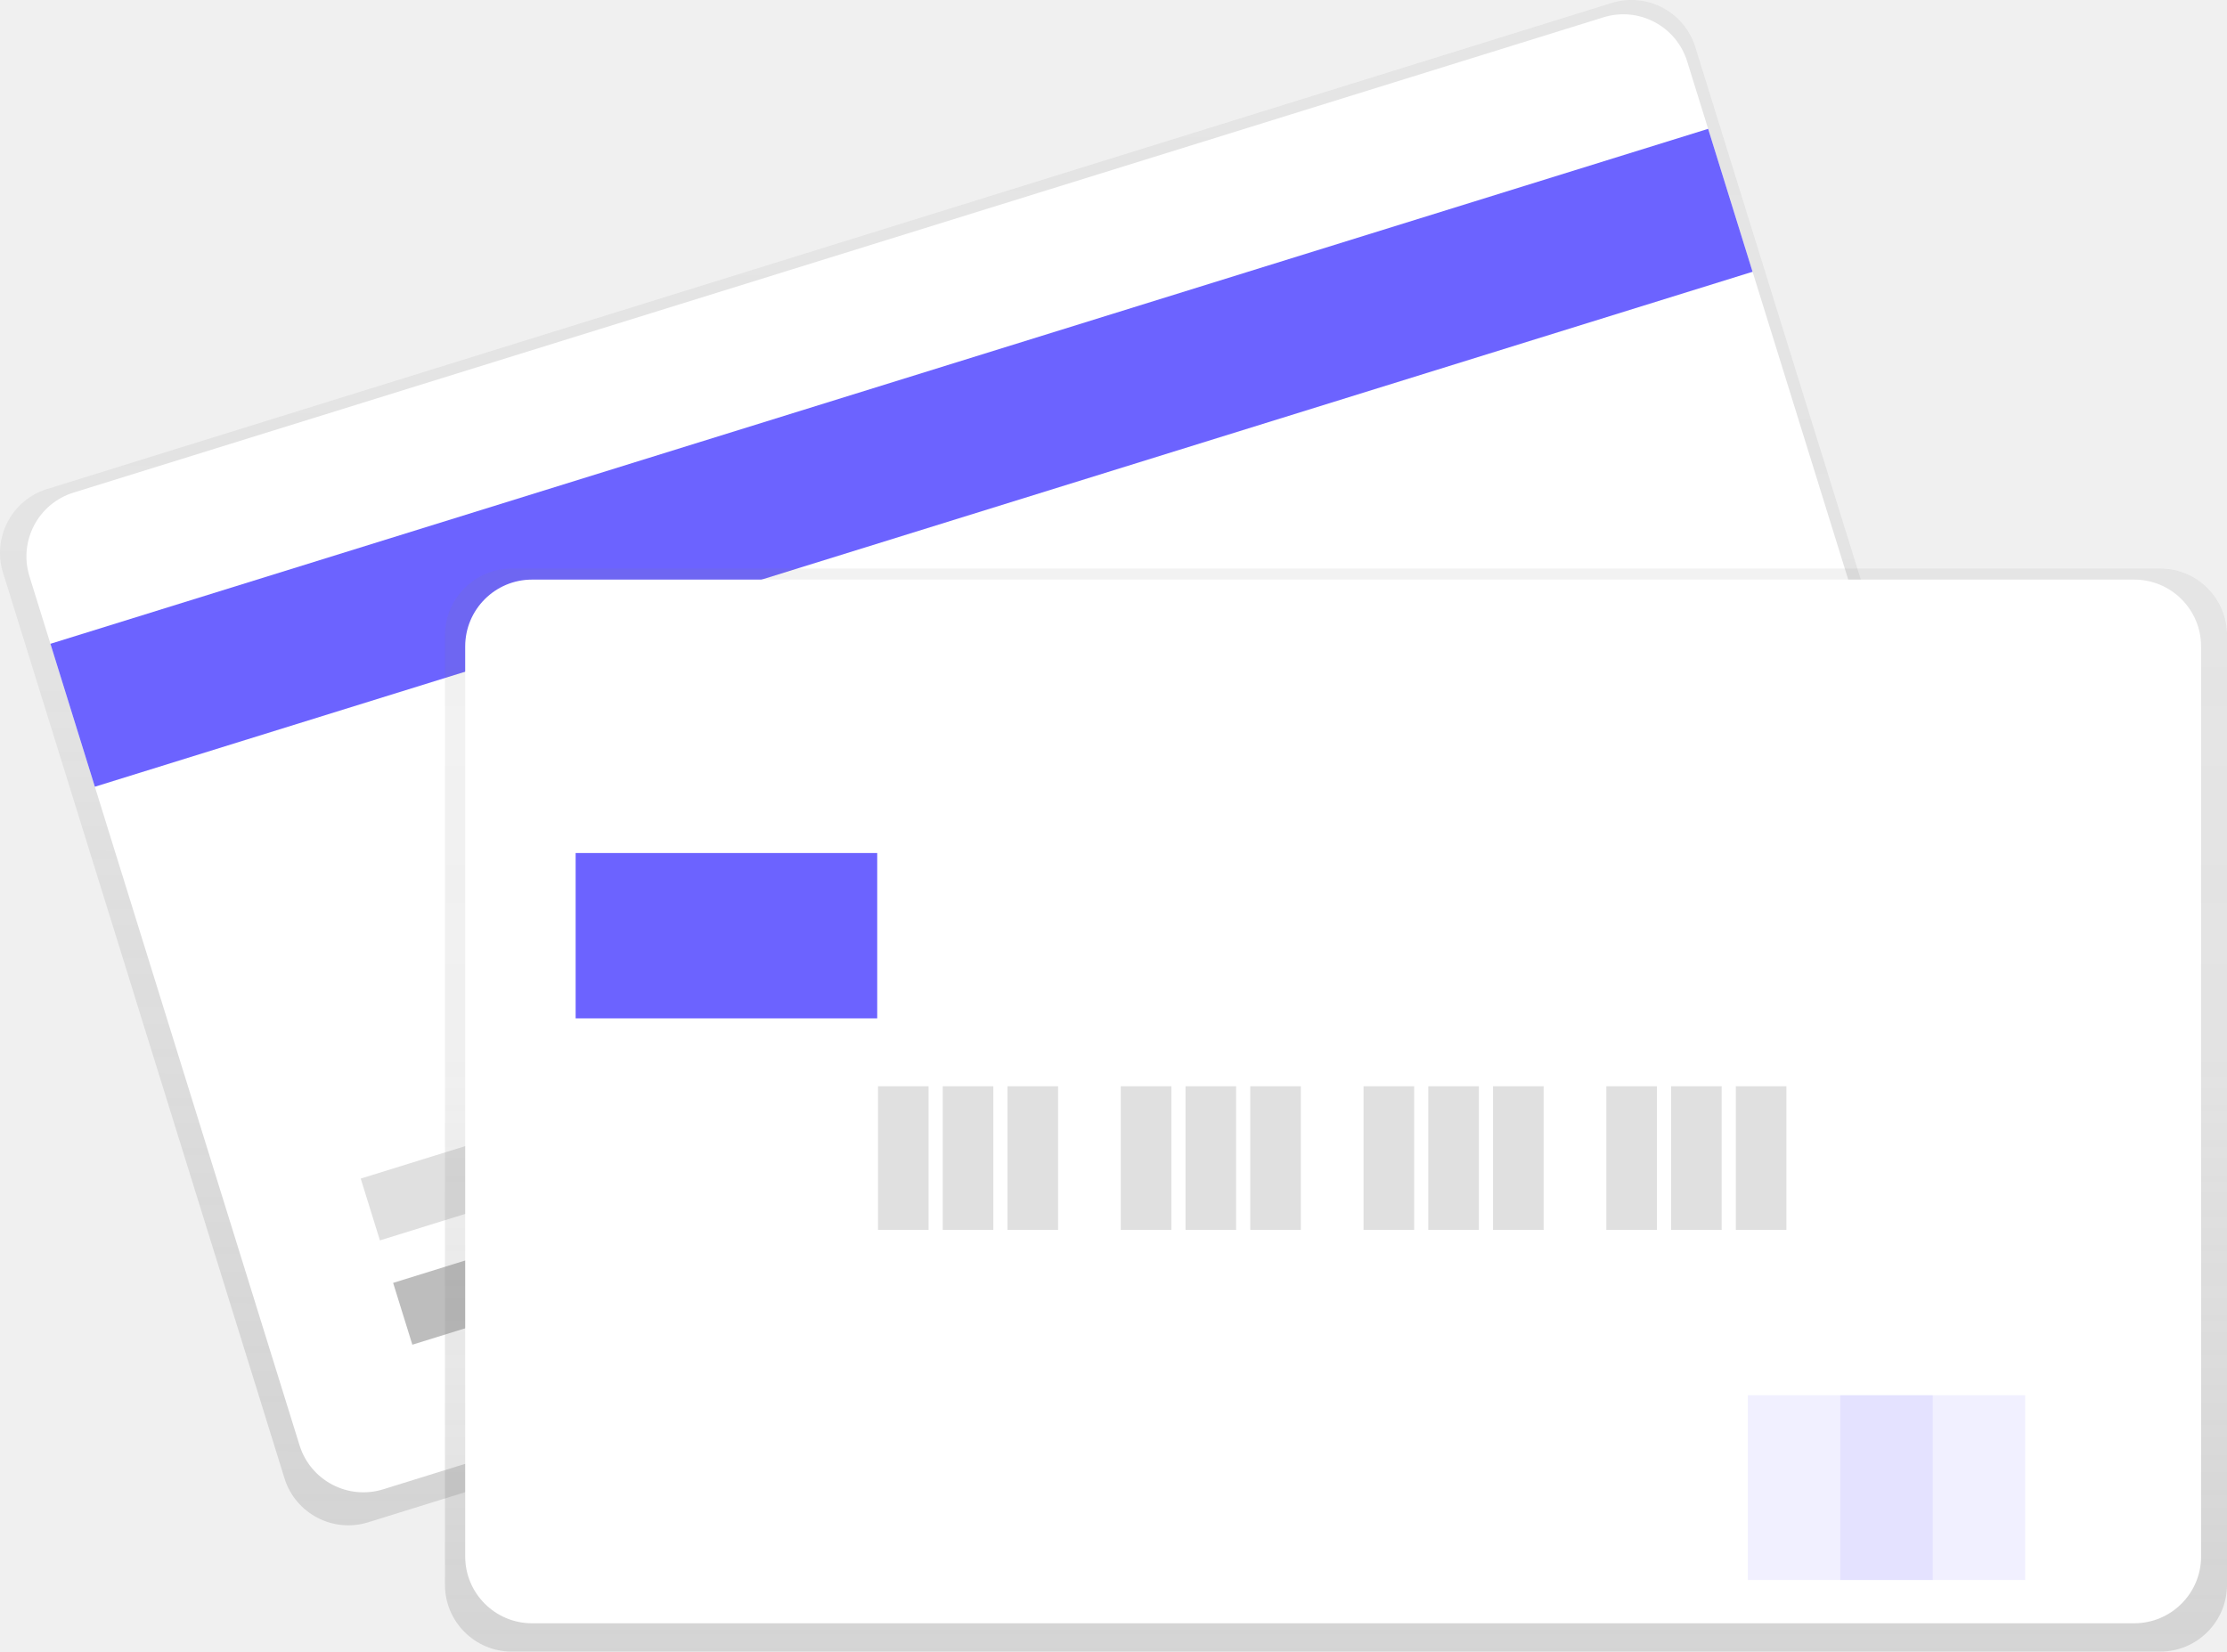
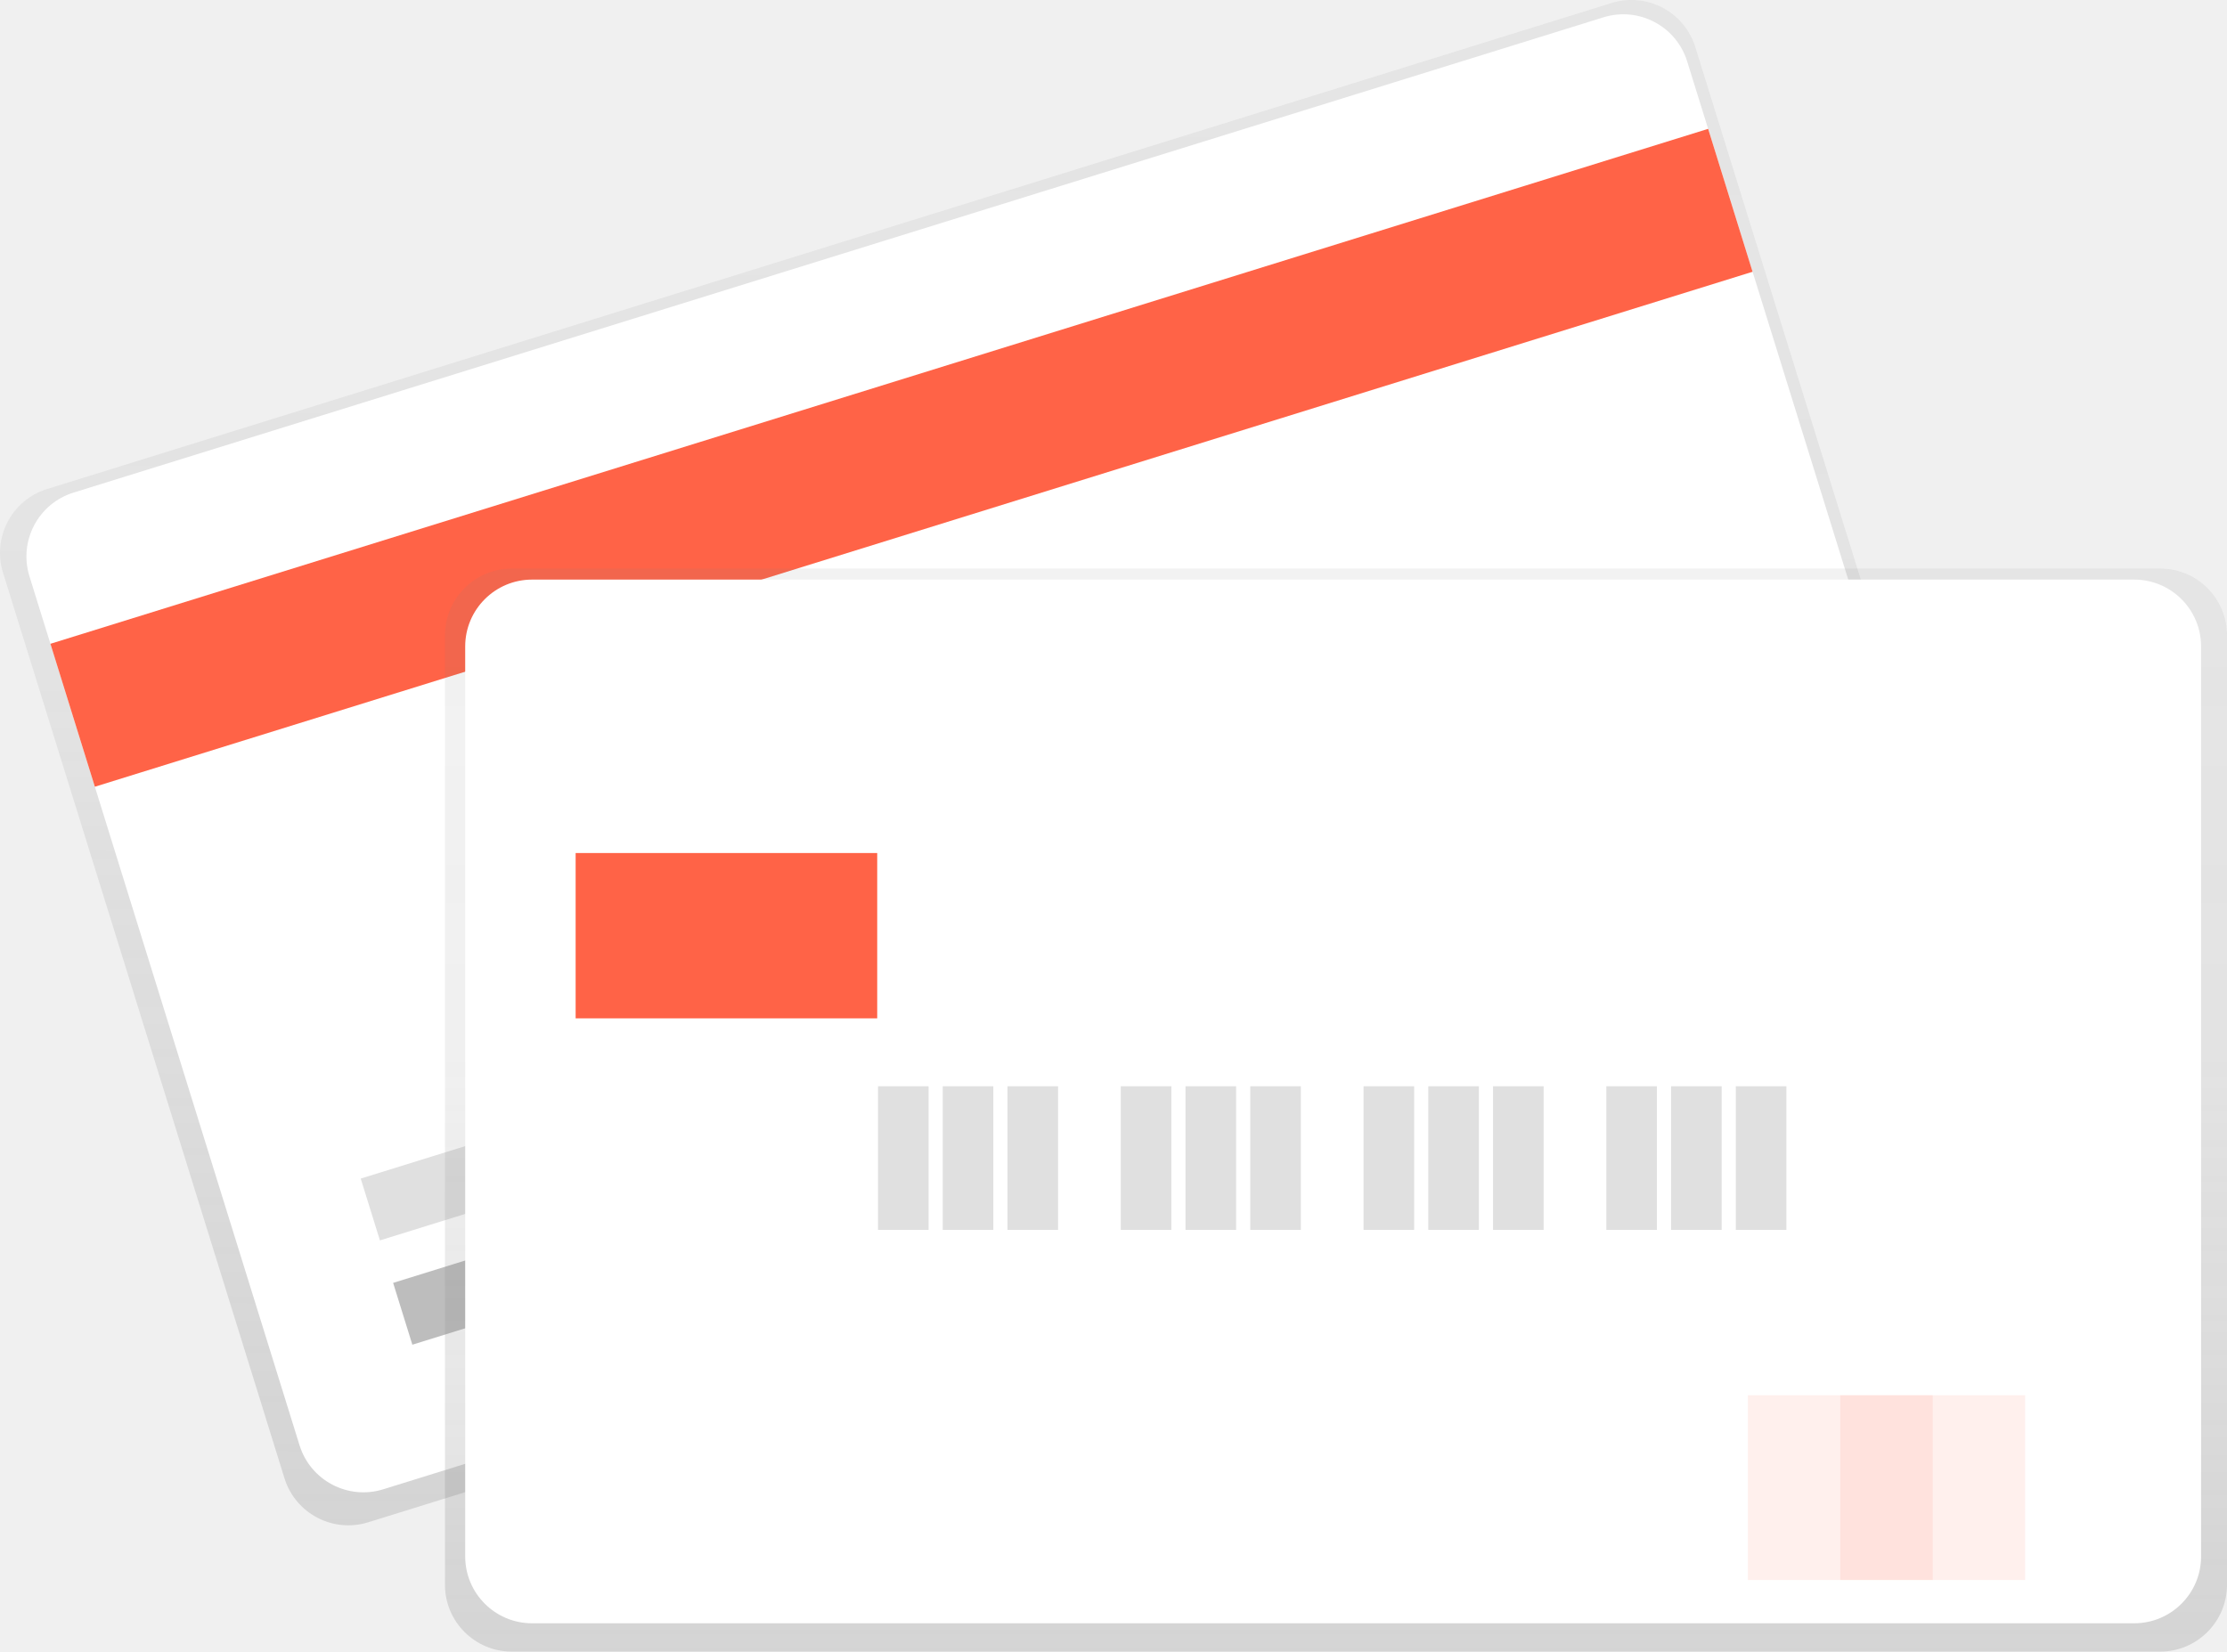
<svg xmlns="http://www.w3.org/2000/svg" xmlns:xlink="http://www.w3.org/1999/xlink" id="f1410098-b6ef-424e-beee-8c1519bc1d1f" data-name="Layer 1" width="915.688" height="679.276" viewBox="0 0 915.688 679.276">
  <defs>
    <linearGradient id="b5076013-d6c0-4649-8f63-d536232108ef" x1="549.234" y1="734.772" x2="549.234" y2="126.569" gradientTransform="matrix(0.97485, 0.30762, -0.30291, 0.99, 144.203, -171.2892)" gradientUnits="userSpaceOnUse">
      <stop offset="0" stop-color="gray" stop-opacity="0.25" />
      <stop offset="0.535" stop-color="gray" stop-opacity="0.12" />
      <stop offset="1" stop-color="gray" stop-opacity="0.1" />
    </linearGradient>
    <linearGradient id="be72c466-93ff-4e9c-a64c-30b94918ee69" x1="549.323" y1="679.276" x2="549.323" y2="233.836" gradientTransform="matrix(1, 0, 0, 1, 0, 0)" xlink:href="#b5076013-d6c0-4649-8f63-d536232108ef" />
  </defs>
  <rect x="184.857" y="201.53" width="728.622" height="445.002" rx="27.5" transform="translate(-243.2458 71.69262) rotate(-17.2615)" fill="url(#b5076013-d6c0-4649-8f63-d536232108ef)" />
  <rect x="193.72" y="205.56" width="713.756" height="429.252" rx="27.5" transform="translate(-242.0406 71.94381) rotate(-17.2615)" fill="#fff" />
-   <rect x="155.952" y="267.861" width="713.756" height="61.559" transform="translate(-207.6751 55.26252) rotate(-17.2615)" fill="#6c63ff" />
+   <rect x="155.952" y="267.861" width="713.756" height="61.559" transform="translate(-207.6751 55.26252) rotate(-17.2615)" fill="#ff6347" />
  <rect x="303.669" y="610.488" width="181.351" height="26.62" transform="translate(-309.4966 34.74867) rotate(-17.2615)" fill="#bdbdbd" />
  <rect x="287.342" y="547.841" width="314.452" height="26.62" transform="translate(-288.6453 46.83008) rotate(-17.2615)" fill="#e0e0e0" />
  <rect x="182.958" y="233.836" width="732.73" height="445.44" rx="27.5" fill="url(#be72c466-93ff-4e9c-a64c-30b94918ee69)" />
  <rect x="191.277" y="238.378" width="713.756" height="429.252" rx="27.5" fill="#fff" />
  <rect x="361.013" y="446.76" width="20.797" height="59.064" fill="#e0e0e0" />
  <rect x="387.633" y="446.76" width="20.797" height="59.064" fill="#e0e0e0" />
  <rect x="414.253" y="446.76" width="20.797" height="59.064" fill="#e0e0e0" />
  <rect x="460.839" y="446.76" width="20.797" height="59.064" fill="#e0e0e0" />
  <rect x="487.459" y="446.76" width="20.797" height="59.064" fill="#e0e0e0" />
  <rect x="514.079" y="446.76" width="20.797" height="59.064" fill="#e0e0e0" />
  <rect x="560.665" y="446.76" width="20.797" height="59.064" fill="#e0e0e0" />
  <rect x="587.285" y="446.76" width="20.797" height="59.064" fill="#e0e0e0" />
  <rect x="613.905" y="446.76" width="20.797" height="59.064" fill="#e0e0e0" />
  <rect x="660.491" y="446.76" width="20.797" height="59.064" fill="#e0e0e0" />
  <rect x="687.111" y="446.76" width="20.797" height="59.064" fill="#e0e0e0" />
  <rect x="713.731" y="446.76" width="20.797" height="59.064" fill="#e0e0e0" />
-   <rect x="236.688" y="350.836" width="124" height="68" fill="#6c63ff" />
-   <rect x="718.688" y="573.836" width="76" height="76" fill="#6c63ff" opacity="0.1" />
-   <rect x="756.688" y="573.836" width="76" height="76" fill="#6c63ff" opacity="0.1" />
+   <rect x="236.688" y="350.836" width="124" height="68" fill="#ff6347" />
+   <rect x="718.688" y="573.836" width="76" height="76" fill="#ff6347" opacity="0.1" />
+   <rect x="756.688" y="573.836" width="76" height="76" fill="#ff6347" opacity="0.1" />
</svg>
